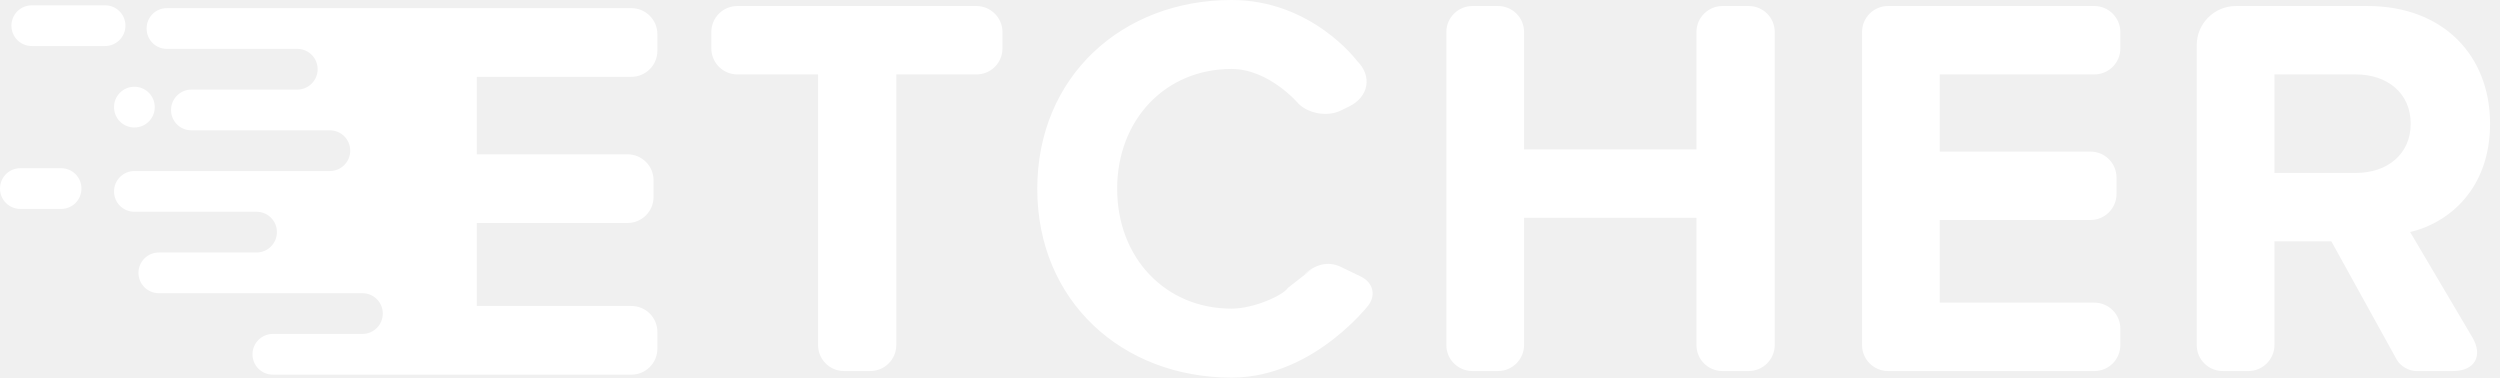
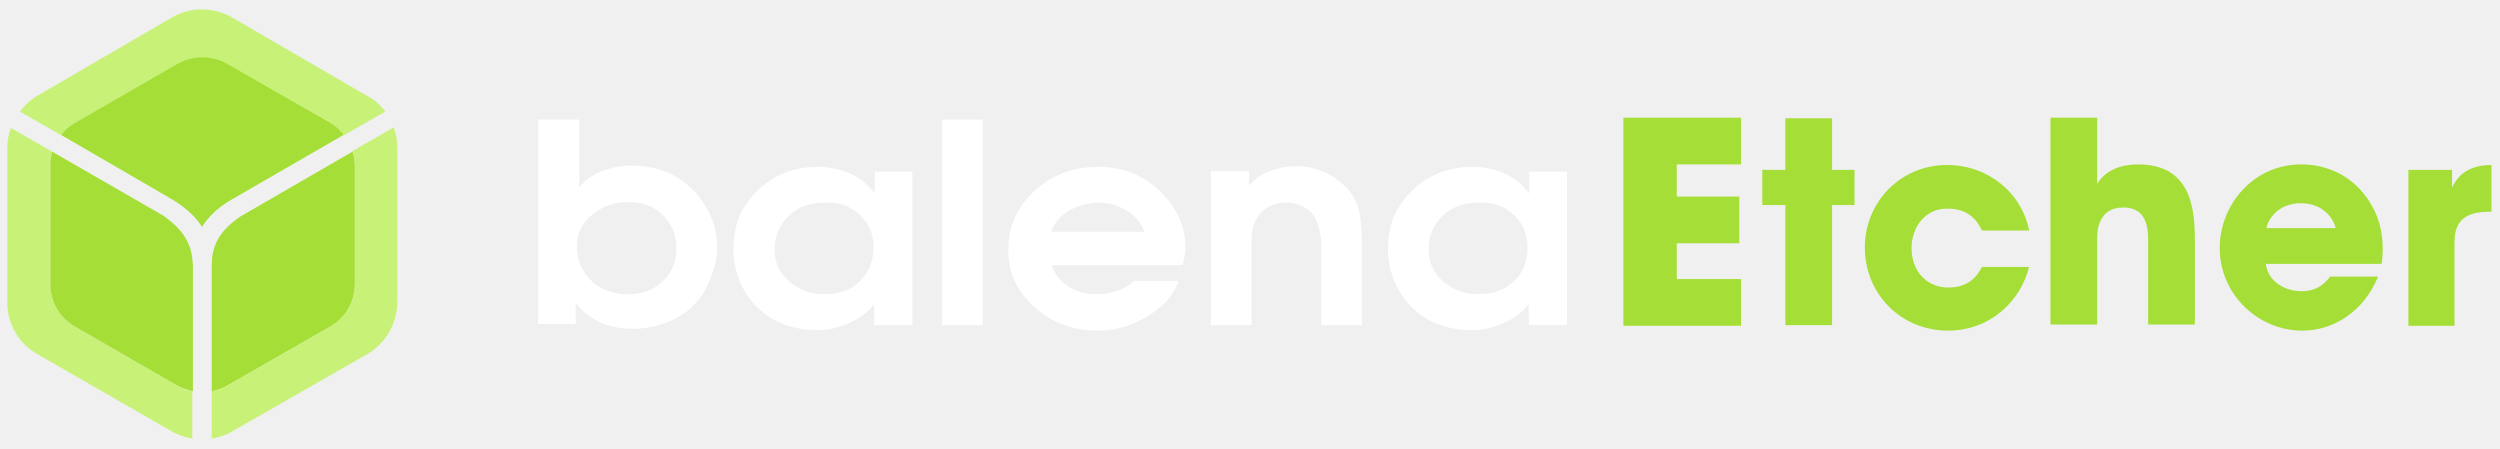
- <svg xmlns="http://www.w3.org/2000/svg" viewBox="0 0 192 29" version="1.1">
-   <defs />
-   <g id="Page-1" stroke="none" stroke-width="1" fill="none" fill-rule="evenodd">
-     <g id="light-logo" fill="#FFFFFF">
-       <g id="Logo">
-         <g id="dark-text---white-bg">
-           <g id="Group">
-             <path d="M30.65,28.773 L48.495,28.773 C49.595,28.773 50.487,27.878 50.487,26.779 L50.487,25.492 C50.487,24.391 49.599,23.498 48.486,23.498 L36.618,23.498 L36.618,17.126 L48.19,17.126 C49.296,17.126 50.193,16.231 50.193,15.132 L50.193,13.845 C50.193,12.744 49.303,11.851 48.19,11.851 L36.618,11.851 L36.618,5.901 L48.486,5.901 C49.591,5.901 50.487,5.006 50.487,3.906 L50.487,2.62 C50.487,1.518 49.584,0.626 48.495,0.626 L30.65,0.626 L30.65,28.773 L30.65,28.773 Z M62.826,26.494 C62.826,27.6 63.713,28.496 64.827,28.496 L66.835,28.496 C67.94,28.496 68.836,27.603 68.836,26.494 L68.836,5.716 L74.995,5.716 C76.097,5.716 76.99,4.825 76.99,3.715 L76.99,2.463 C76.99,1.358 76.086,0.462 74.986,0.462 L56.634,0.462 C55.527,0.462 54.63,1.354 54.63,2.463 L54.63,3.715 C54.63,4.82 55.523,5.716 56.635,5.716 L62.826,5.716 L62.826,26.494 L62.826,26.494 Z M102.507,25.966 C104.076,24.722 104.978,23.589 104.978,23.589 C105.713,22.771 105.507,21.72 104.515,21.24 L102.974,20.495 C101.983,20.016 100.953,20.328 100.153,21.096 C100.153,21.096 102.111,19.628 98.914,22.107 C98.539,22.693 96.28,23.704 94.582,23.704 C89.496,23.704 85.798,19.796 85.798,14.5 C85.798,9.204 89.496,5.296 94.582,5.296 C97.482,5.296 99.742,7.981 99.742,7.981 C100.537,8.749 101.982,8.978 102.974,8.49 L103.624,8.171 C105.106,7.442 105.416,5.855 104.227,4.683 C104.227,4.683 100.76,0 94.582,0 C86.176,0 79.662,5.884 79.662,14.5 C79.662,23.116 86.176,29 94.582,29 C97.913,29 100.672,27.421 102.507,25.966 L102.507,25.966 Z M130.288,26.499 C130.288,27.602 131.175,28.496 132.29,28.496 L134.297,28.496 C135.403,28.496 136.299,27.595 136.299,26.502 L136.299,2.456 C136.299,1.355 135.412,0.462 134.297,0.462 L132.29,0.462 C131.184,0.462 130.288,1.363 130.288,2.456 L130.288,11.474 L117.049,11.474 L117.049,2.456 C117.049,1.355 116.156,0.462 115.045,0.462 L113.085,0.462 C111.978,0.462 111.081,1.363 111.081,2.456 L111.081,26.502 C111.081,27.603 111.975,28.496 113.085,28.496 L115.045,28.496 C116.152,28.496 117.049,27.592 117.049,26.499 L117.049,16.728 L130.288,16.728 L130.288,26.499 L130.288,26.499 Z M143.005,26.502 C143.005,27.603 143.909,28.496 144.998,28.496 L160.85,28.496 C161.951,28.496 162.843,27.604 162.843,26.494 L162.843,25.243 C162.843,24.138 161.954,23.242 160.841,23.242 L148.973,23.242 L148.973,16.896 L160.546,16.896 C161.652,16.896 162.549,16.004 162.549,14.894 L162.549,13.643 C162.549,12.538 161.658,11.642 160.546,11.642 L148.973,11.642 L148.973,5.716 L160.841,5.716 C161.947,5.716 162.843,4.825 162.843,3.715 L162.843,2.463 C162.843,1.358 161.939,0.462 160.85,0.462 L144.998,0.462 C143.898,0.462 143.005,1.363 143.005,2.456 L143.005,26.502 L143.005,26.502 Z M184.075,27.629 C184.339,28.108 185.003,28.496 185.55,28.496 L188.4,28.496 C190.059,28.496 190.718,27.333 189.879,25.911 L185.1,17.82 C188.126,17.106 191.237,14.458 191.237,9.499 C191.237,4.287 187.664,0.462 181.822,0.462 L171.717,0.462 C170.056,0.462 168.709,1.814 168.709,3.462 L168.709,26.502 C168.709,27.603 169.602,28.496 170.713,28.496 L172.673,28.496 C173.78,28.496 174.677,27.594 174.677,26.504 L174.677,18.535 L179.048,18.535 L184.075,27.629 L184.075,27.629 Z M27.212,22.518 L30.65,22.518 L30.65,25.646 L27.212,25.646 L27.835,25.646 C28.695,25.646 29.399,24.946 29.399,24.082 C29.399,23.212 28.698,22.518 27.835,22.518 L27.212,22.518 L27.212,22.518 Z M19.078,16.263 L30.65,16.263 L30.65,19.391 L19.078,19.391 L19.703,19.391 C20.563,19.391 21.267,18.691 21.267,17.827 C21.267,16.957 20.567,16.263 19.703,16.263 L19.078,16.263 L19.078,16.263 Z M24.709,10.008 L30.65,10.008 L30.65,13.136 L24.709,13.136 L25.333,13.136 C26.193,13.136 26.897,12.435 26.897,11.572 C26.897,10.702 26.196,10.008 25.333,10.008 L24.709,10.008 L24.709,10.008 Z M22.208,3.753 L30.65,3.753 L30.65,6.881 L22.208,6.881 L22.831,6.881 C23.691,6.881 24.395,6.18 24.395,5.317 C24.395,4.447 23.694,3.753 22.831,3.753 L22.208,3.753 L22.208,3.753 Z M185.142,9.499 C185.142,11.852 183.335,13.281 180.939,13.281 L174.677,13.281 L174.677,5.716 L180.939,5.716 C183.335,5.716 185.142,7.145 185.142,9.499 L185.142,9.499 Z M11.259,2.189 C11.259,1.326 11.949,0.626 12.813,0.626 L30.65,0.626 L30.65,3.753 L12.813,3.753 C11.955,3.753 11.259,3.059 11.259,2.189 L11.259,2.189 Z M13.136,8.444 C13.136,7.581 13.844,6.881 14.69,6.881 L30.65,6.881 L30.65,10.008 L14.69,10.008 C13.831,10.008 13.136,9.314 13.136,8.444 L13.136,8.444 Z M8.757,14.699 C8.757,13.836 9.461,13.136 10.314,13.136 L30.65,13.136 L30.65,16.263 L10.314,16.263 C9.454,16.263 8.757,15.569 8.757,14.699 L8.757,14.699 Z M10.634,20.954 C10.634,20.091 11.334,19.391 12.204,19.391 L30.65,19.391 L30.65,22.518 L12.204,22.518 C11.337,22.518 10.634,21.824 10.634,20.954 L10.634,20.954 Z M19.391,27.209 C19.391,26.346 20.095,25.646 20.956,25.646 L30.65,25.646 L30.65,28.773 L20.956,28.773 C20.092,28.773 19.391,28.079 19.391,27.209 L19.391,27.209 Z M0.877,1.972 C0.877,1.108 1.578,0.408 2.442,0.408 L8.068,0.408 C8.933,0.408 9.634,1.102 9.634,1.972 C9.634,2.835 8.932,3.536 8.068,3.536 L2.442,3.536 C1.577,3.536 0.877,2.841 0.877,1.972 L0.877,1.972 Z M0,14.482 C0,13.618 0.693,12.918 1.562,12.918 L4.693,12.918 C5.556,12.918 6.255,13.612 6.255,14.482 C6.255,15.346 5.562,16.046 4.693,16.046 L1.562,16.046 C0.699,16.046 0,15.352 0,14.482 L0,14.482 Z M8.757,8.227 C8.757,7.363 9.451,6.663 10.321,6.663 C11.184,6.663 11.885,7.357 11.885,8.227 C11.885,9.091 11.191,9.791 10.321,9.791 C9.457,9.791 8.757,9.097 8.757,8.227 L8.757,8.227 Z" id="Combined-Shape" />
-           </g>
-         </g>
+ <svg xmlns="http://www.w3.org/2000/svg" version="1.1" x="0px" y="0px" viewBox="0 0 412.1 74" style="enable-background:new 0 0 412.1 74;" xml:space="preserve">
+   <style type="text/css">
+ 	.st0{display:none;}
+ 	.st1{display:inline;}
+ 	.st2{font-family:'ITCAvantGardeStd-Bold';}
+ 	.st3{font-size:46.2px;}
+ 	.st4{fill:#FFFFFF;}
+ 	.st5{fill:#A5DE37;}
+ 	.st6{fill:#C8F178;}
+ </style>
+   <g id="type" class="st0">
+     <text transform="matrix(1 0 0 1 264.4807 53.6223)" class="st1 st2 st3">Etcher</text>
+   </g>
+   <g id="Ebene_1">
+     <g>
+       <g>
+         <path class="st4" d="M88.8,19.7h6.7v11.1h0.1c0.7-1,1.7-1.7,2.9-2.3c1.2-0.5,2.5-0.9,3.8-1.1c0.3,0,0.7-0.1,1-0.1     c0.3,0,0.6,0,0.9,0c4.1,0,7.5,1.4,10.1,4.1c2.6,2.7,3.9,5.9,3.9,9.4c0,0.5,0,1.1-0.1,1.6c-0.1,0.6-0.2,1.1-0.4,1.7     c-0.3,1.1-0.7,2.2-1.2,3.2c-0.5,1-1.2,2-1.9,2.7c-1.2,1.4-2.8,2.4-4.6,3.1c-1.8,0.7-3.7,1.1-5.6,1.1c-1.9,0-3.7-0.3-5.3-1     c-1.6-0.7-3-1.7-4.1-3.2l-0.1,0v3.4h-6.2V19.7z M97.6,35.4c-1.7,1.4-2.5,3.1-2.5,5.2c0,2.2,0.8,4.1,2.3,5.6     c1.5,1.5,3.6,2.3,6.1,2.3c2.4,0,4.3-0.7,5.8-2.2c1.5-1.4,2.2-3.2,2.2-5.4c0-2.1-0.7-3.9-2.2-5.4c-1.5-1.5-3.4-2.2-5.8-2.2     C101.2,33.3,99.3,34,97.6,35.4z" />
+         <path class="st4" d="M150.3,53.6h-6.2v-3.4h-0.1c-0.8,1.1-1.9,2-3.3,2.7c-1.4,0.7-2.8,1.2-4.3,1.4c-0.3,0-0.6,0.1-0.9,0.1     c-0.3,0-0.6,0-0.9,0c-2.2,0-4.1-0.4-5.8-1.1c-1.7-0.7-3.2-1.8-4.4-3.1c-1.1-1.2-2-2.6-2.6-4.2c-0.6-1.6-0.9-3.3-0.9-5     c0-1.8,0.3-3.4,0.8-4.9c0.6-1.5,1.5-2.9,2.7-4.2c1.4-1.5,3-2.6,4.7-3.3c1.7-0.7,3.6-1.1,5.7-1.1c1.9,0,3.7,0.4,5.3,1.1     c1.6,0.7,3,1.8,4.1,3.3v-3.6h6.2V53.6z M144,40.8c0-2.1-0.7-3.9-2.2-5.3c-1.5-1.5-3.4-2.2-5.8-2.1c-2.5,0-4.5,0.7-6,2.2     c-1.6,1.5-2.3,3.4-2.3,5.6c0,2.1,0.8,3.8,2.4,5.2c1.6,1.4,3.6,2.1,5.8,2.1c2.4,0,4.4-0.7,5.9-2.2C143.2,44.9,144,43,144,40.8     L144,40.8z" />
+         <path class="st4" d="M155.3,19.7h6.7v33.9h-6.7V19.7z" />
+         <path class="st4" d="M173.3,43.6c0.5,1.5,1.4,2.7,2.8,3.6c1.4,0.9,2.9,1.3,4.6,1.3c1.3,0,2.5-0.2,3.6-0.6c1.1-0.4,2-0.9,2.6-1.6     l7.4,0c-0.8,2.3-2.5,4.2-5.1,5.8c-2.6,1.6-5.3,2.4-8.3,2.4c-4.1,0-7.5-1.3-10.4-3.9c-2.9-2.6-4.3-5.7-4.3-9.4     c0-3.8,1.4-7,4.3-9.7c2.9-2.7,6.4-4,10.5-4c4,0,7.4,1.3,10.2,4c2.8,2.7,4.2,5.8,4.2,9.3c0,0.4,0,0.8-0.1,1.2     c-0.1,0.4-0.1,0.8-0.2,1.1c0,0.1-0.1,0.2-0.1,0.3c0,0.1,0,0.2,0,0.3H173.3z M188.6,38.2c-0.5-1.5-1.5-2.7-2.9-3.5     c-1.4-0.9-3-1.3-4.7-1.3c-0.1,0-0.1,0-0.2,0c-0.1,0-0.1,0-0.2,0c-1.6,0.1-3.1,0.6-4.5,1.4c-1.4,0.9-2.4,2-2.8,3.4H188.6z" />
+         <path class="st4" d="M199.7,28.2h6.2v2.3h0.1c0.8-0.9,1.8-1.7,3-2.2c1.3-0.5,2.6-0.8,4-0.9c0.1,0,0.2,0,0.3,0c0.1,0,0.2,0,0.3,0     c0.1,0,0.3,0,0.4,0c0.1,0,0.3,0,0.4,0c1.3,0.1,2.6,0.4,3.9,1c1.3,0.5,2.3,1.3,3.3,2.2c0.1,0.1,0.3,0.2,0.4,0.3     c0.1,0.1,0.2,0.2,0.3,0.4c1.1,1.4,1.7,2.8,1.9,4.4s0.3,3.1,0.3,4.8v13.1h-6.7v-12c0-0.4,0-0.8,0-1.2c0-0.4,0-0.9-0.1-1.3     c-0.1-0.7-0.2-1.3-0.4-1.9c-0.2-0.6-0.4-1.2-0.8-1.7c-0.4-0.6-1-1.1-1.8-1.5c-0.8-0.4-1.5-0.6-2.3-0.6c0,0-0.1,0-0.1,0     c-0.1,0-0.1,0-0.2,0c-0.1,0-0.2,0-0.3,0c-0.1,0-0.2,0-0.4,0c-0.8,0.1-1.5,0.3-2.3,0.7c-0.7,0.4-1.3,0.9-1.7,1.5     c-0.3,0.5-0.6,1.1-0.8,1.7c-0.2,0.7-0.3,1.3-0.3,2c0,0.4,0,0.8,0,1.2c0,0.4,0,0.8,0,1.1c0,0.1,0,0.2,0,0.3c0,0.1,0,0.1,0,0.2     v11.5h-6.7V28.2z" />
+         <path class="st4" d="M258.2,53.6H252v-3.4h-0.1c-0.8,1.1-1.9,2-3.3,2.7c-1.4,0.7-2.8,1.2-4.3,1.4c-0.3,0-0.6,0.1-0.9,0.1     c-0.3,0-0.6,0-0.9,0c-2.2,0-4.1-0.4-5.8-1.1c-1.7-0.7-3.2-1.8-4.4-3.1c-1.1-1.2-2-2.6-2.6-4.2c-0.6-1.6-0.9-3.3-0.9-5     c0-1.8,0.3-3.4,0.8-4.9c0.6-1.5,1.5-2.9,2.7-4.2c1.4-1.5,3-2.6,4.7-3.3c1.7-0.7,3.6-1.1,5.7-1.1c1.9,0,3.7,0.4,5.3,1.1     c1.6,0.7,3,1.8,4.1,3.3v-3.6h6.2V53.6z M251.8,40.8c0-2.1-0.7-3.9-2.2-5.3c-1.5-1.5-3.4-2.2-5.8-2.1c-2.5,0-4.5,0.7-6,2.2     c-1.6,1.5-2.3,3.4-2.3,5.6c0,2.1,0.8,3.8,2.4,5.2c1.6,1.4,3.6,2.1,5.8,2.1c2.4,0,4.4-0.7,5.9-2.2C251.1,44.9,251.8,43,251.8,40.8     L251.8,40.8z" />
      </g>
+       <g>
+         <path class="st5" d="M34.9,43.9v20.6c0.9-0.2,1.7-0.4,2.5-0.9l17.1-9.8c2.5-1.4,4-4.1,4-7V27.3c0-0.8-0.1-1.6-0.4-2.3L39.6,35.7     C35.7,38.4,34.9,40.9,34.9,43.9z" />
+         <path class="st6" d="M64.9,21l-6.8,3.9c0.2,0.7,0.4,1.5,0.4,2.3v19.6c0,2.9-1.6,5.6-4,7l-17.1,9.8c-0.8,0.4-1.6,0.7-2.5,0.9v7.8     c1.2-0.2,2.4-0.6,3.4-1.2l22.2-12.7c3.1-1.8,5-5.1,5-8.7V24.3C65.5,23.2,65.3,22.1,64.9,21z" />
+         <path class="st5" d="M33.3,37.4c1-1.6,2.5-3.1,4.7-4.4l18.7-10.8c-0.6-0.8-1.4-1.5-2.2-2l-17.1-9.8c-2.5-1.4-5.6-1.4-8.1,0     l-17,9.8c-0.9,0.5-1.6,1.2-2.3,2L28.6,33C30.8,34.4,32.3,35.8,33.3,37.4z" />
+         <path class="st6" d="M12.3,20.3l17-9.8c2.5-1.4,5.6-1.4,8.1,0l17.1,9.8c0.9,0.5,1.6,1.2,2.2,2l6.8-3.9c-0.8-1.1-1.8-2-3-2.6     L38.3,2.9c-3.1-1.8-6.9-1.8-10,0L6.3,15.7c-1.2,0.7-2.2,1.6-3,2.7l6.8,3.9C10.6,21.5,11.4,20.8,12.3,20.3z" />
+         <path class="st6" d="M29.3,63.6l-17-9.8c-2.5-1.4-4-4.1-4-7V27.2c0-0.8,0.1-1.5,0.3-2.2l-6.8-3.9c-0.4,1.1-0.6,2.1-0.6,3.2v25.5     c0,3.6,1.9,6.9,5,8.6l22.1,12.7c1,0.6,2.2,1,3.4,1.2v-7.8C30.9,64.4,30.1,64.1,29.3,63.6z" />
+         <path class="st5" d="M27,35.6L8.6,25c-0.2,0.7-0.3,1.5-0.3,2.2v19.6c0,2.9,1.5,5.6,4,7l17,9.8c0.8,0.4,1.6,0.7,2.5,0.9V43.9     C31.7,40.9,30.9,38.4,27,35.6z" />
+       </g>
+       <path class="st5" d="M267.6,19.4h19.4v7.7h-10.6v5.3h10.3v7.7h-10.3V46h10.6v7.7h-19.4V19.4z" />
+       <path class="st5" d="M294.3,33.8h-3.8V28h3.8v-8.5h7.7V28h3.7v5.8H302v19.8h-7.7V33.8z" />
+       <path class="st5" d="M334.5,43.9c-1.4,5.8-6.5,10.6-13.4,10.6c-7.8,0-13.7-6.1-13.7-13.7c0-7.5,5.9-13.6,13.5-13.6    c6.8,0,12.3,4.5,13.6,10.8h-7.8c-0.8-1.8-2.4-3.6-5.5-3.6c-1.8-0.1-3.3,0.6-4.4,1.8c-1.1,1.2-1.7,2.9-1.7,4.7    c0,3.7,2.4,6.5,6.1,6.5c3.2,0,4.7-1.8,5.5-3.4H334.5z" />
+       <path class="st5" d="M338,19.4h7.7v7.7v3.2c1.4-2.3,4-3.2,6.7-3.2c3.9,0,6.2,1.4,7.6,3.6c1.4,2.2,1.8,5.3,1.8,8.5v14.3h-7.7v-14    c0-1.4-0.2-2.8-0.8-3.7c-0.6-1-1.7-1.6-3.3-1.6c-2.1,0-3.2,1-3.7,2.1c-0.6,1.1-0.6,2.4-0.6,3v14.2H338V19.4z" />
+       <path class="st5" d="M373.5,43.5c0.3,2.7,2.9,4.5,5.9,4.5c2.4,0,3.7-1.1,4.7-2.4h7.9c-1.2,2.9-3,5.1-5.2,6.6    c-2.1,1.5-4.7,2.3-7.3,2.3c-7.3,0-13.6-6-13.6-13.6c0-7.2,5.6-13.8,13.4-13.8c3.9,0,7.3,1.5,9.7,4.1c3.2,3.5,4.2,7.6,3.6,12.3    H373.5z M385,37.6c-0.2-1.2-1.8-4.1-5.7-4.1c-4,0-5.5,2.9-5.7,4.1H385z" />
+       <path class="st5" d="M397,28h7.2v2.9c0.7-1.4,2.1-3.7,6.5-3.7v7.7h-0.3c-3.9,0-5.8,1.4-5.8,5v13.8H397V28z" />
    </g>
  </g>
</svg>
